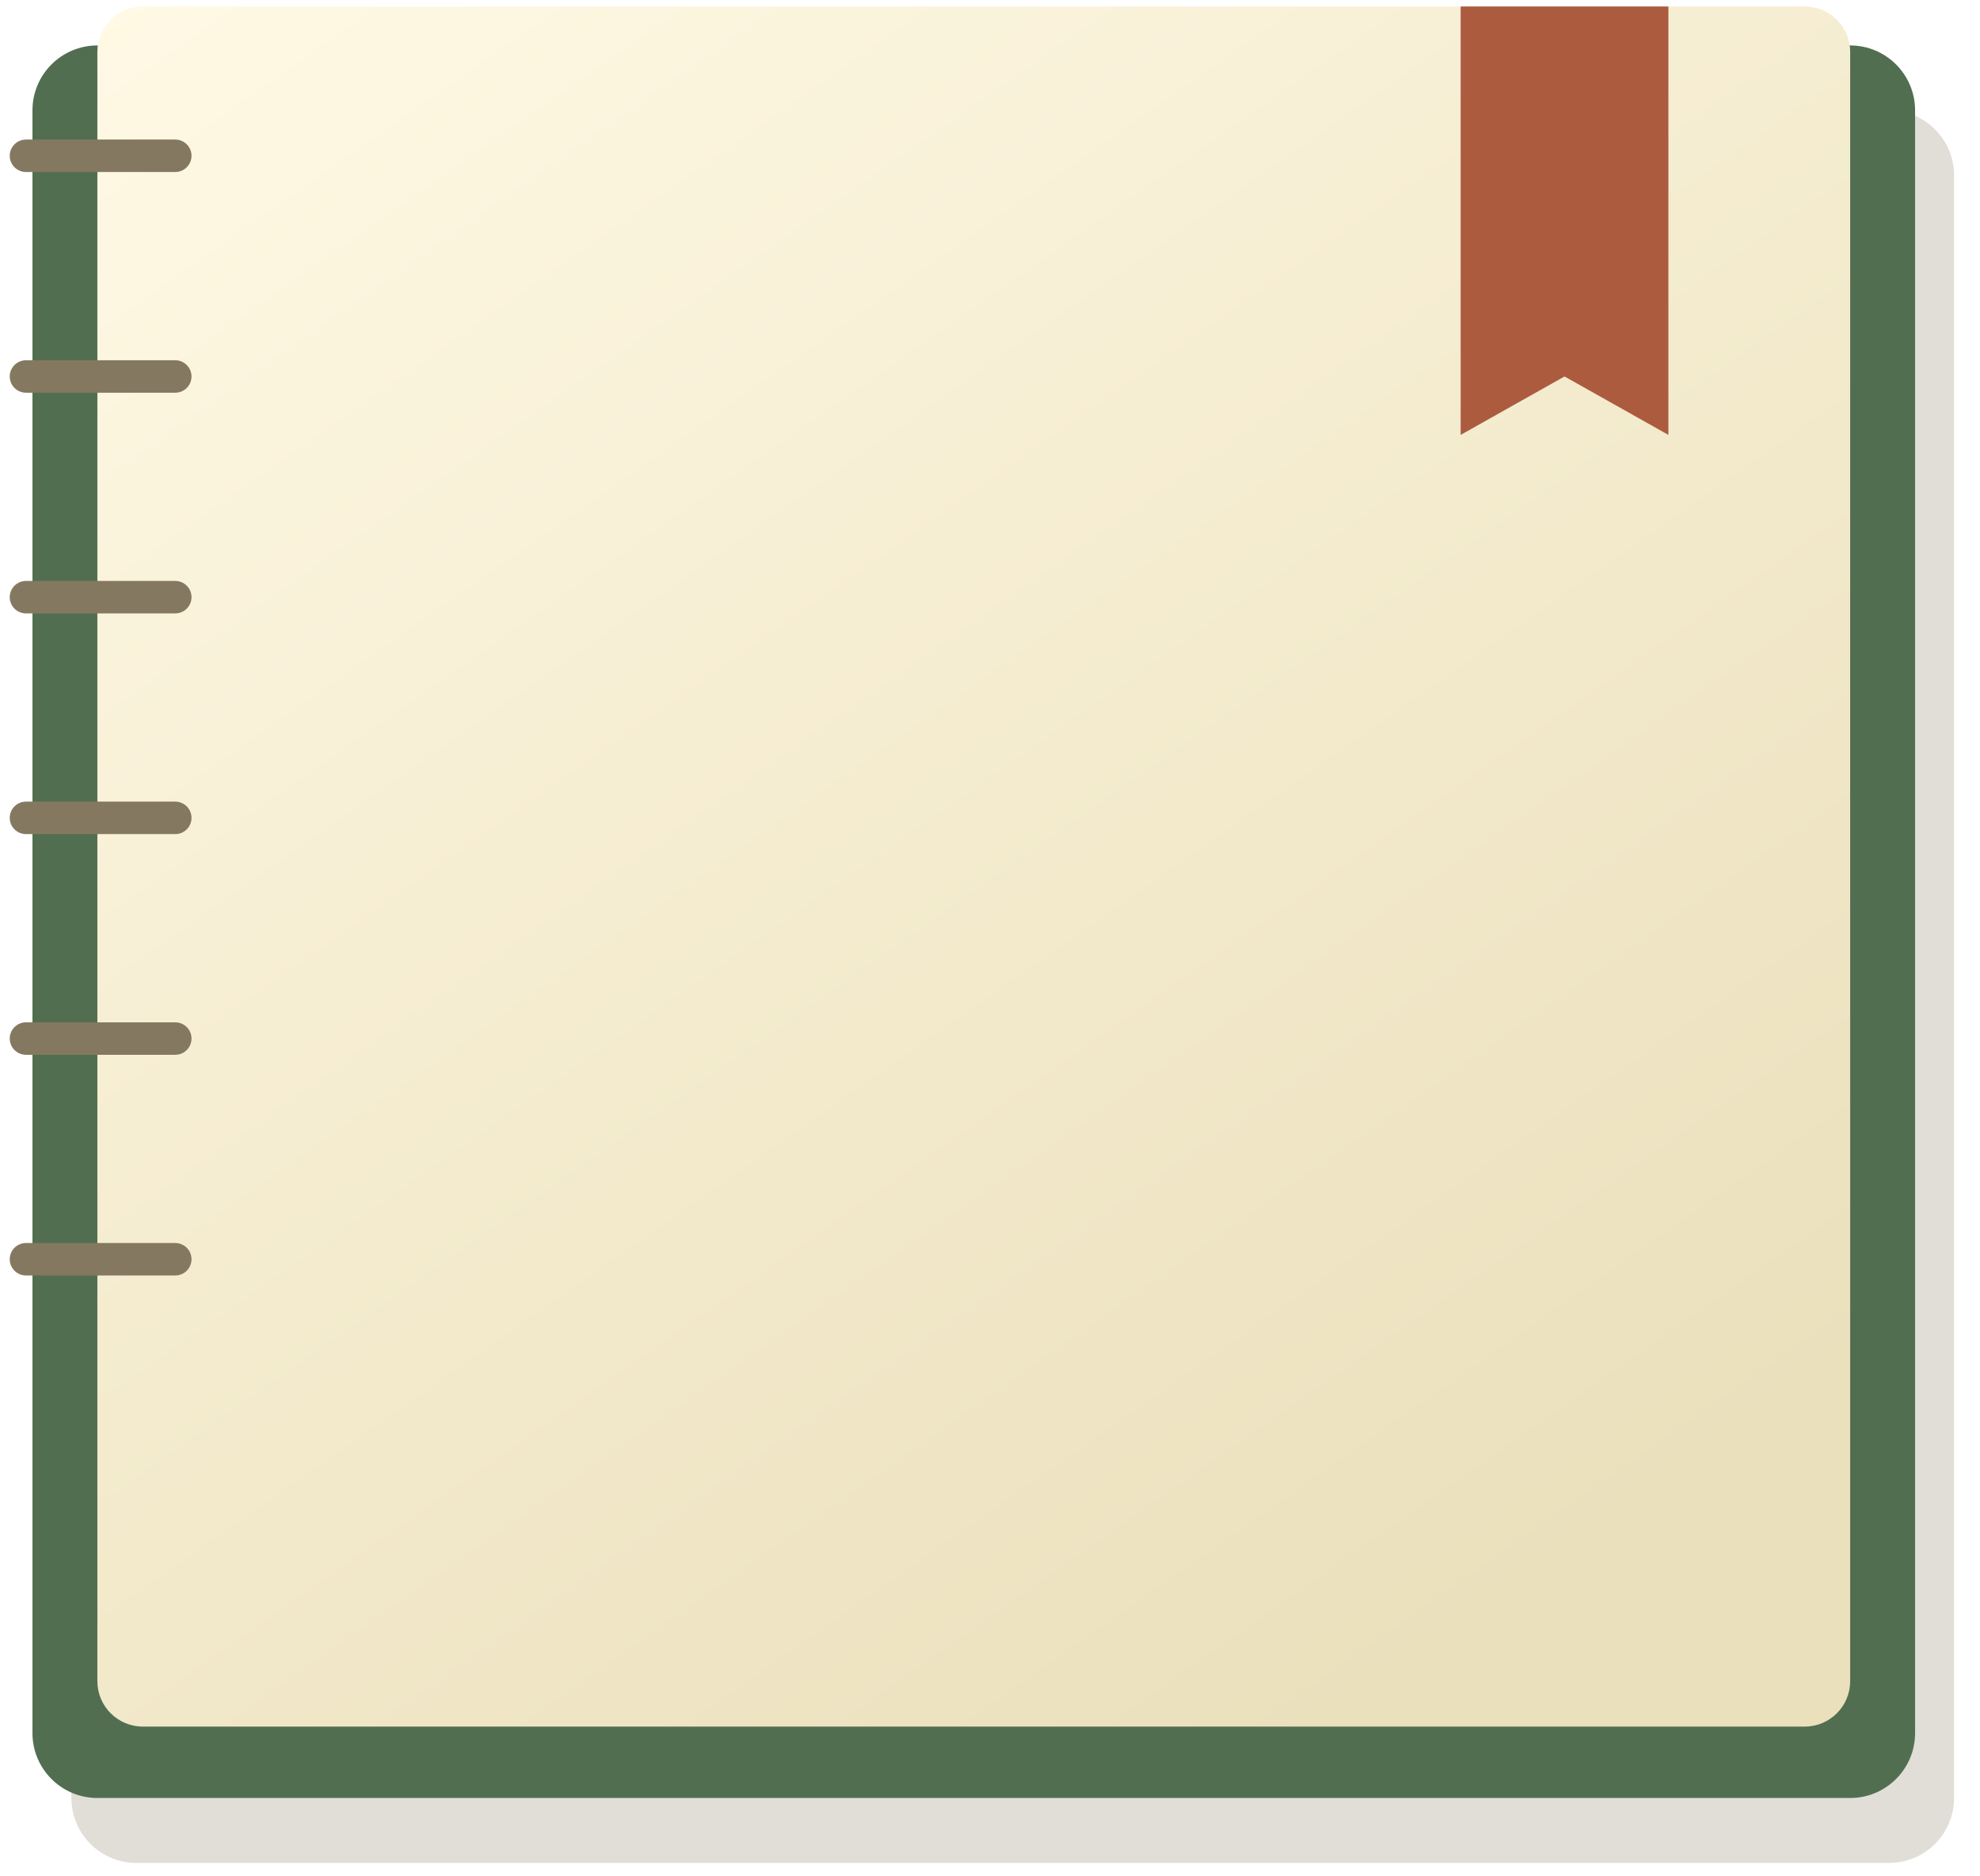
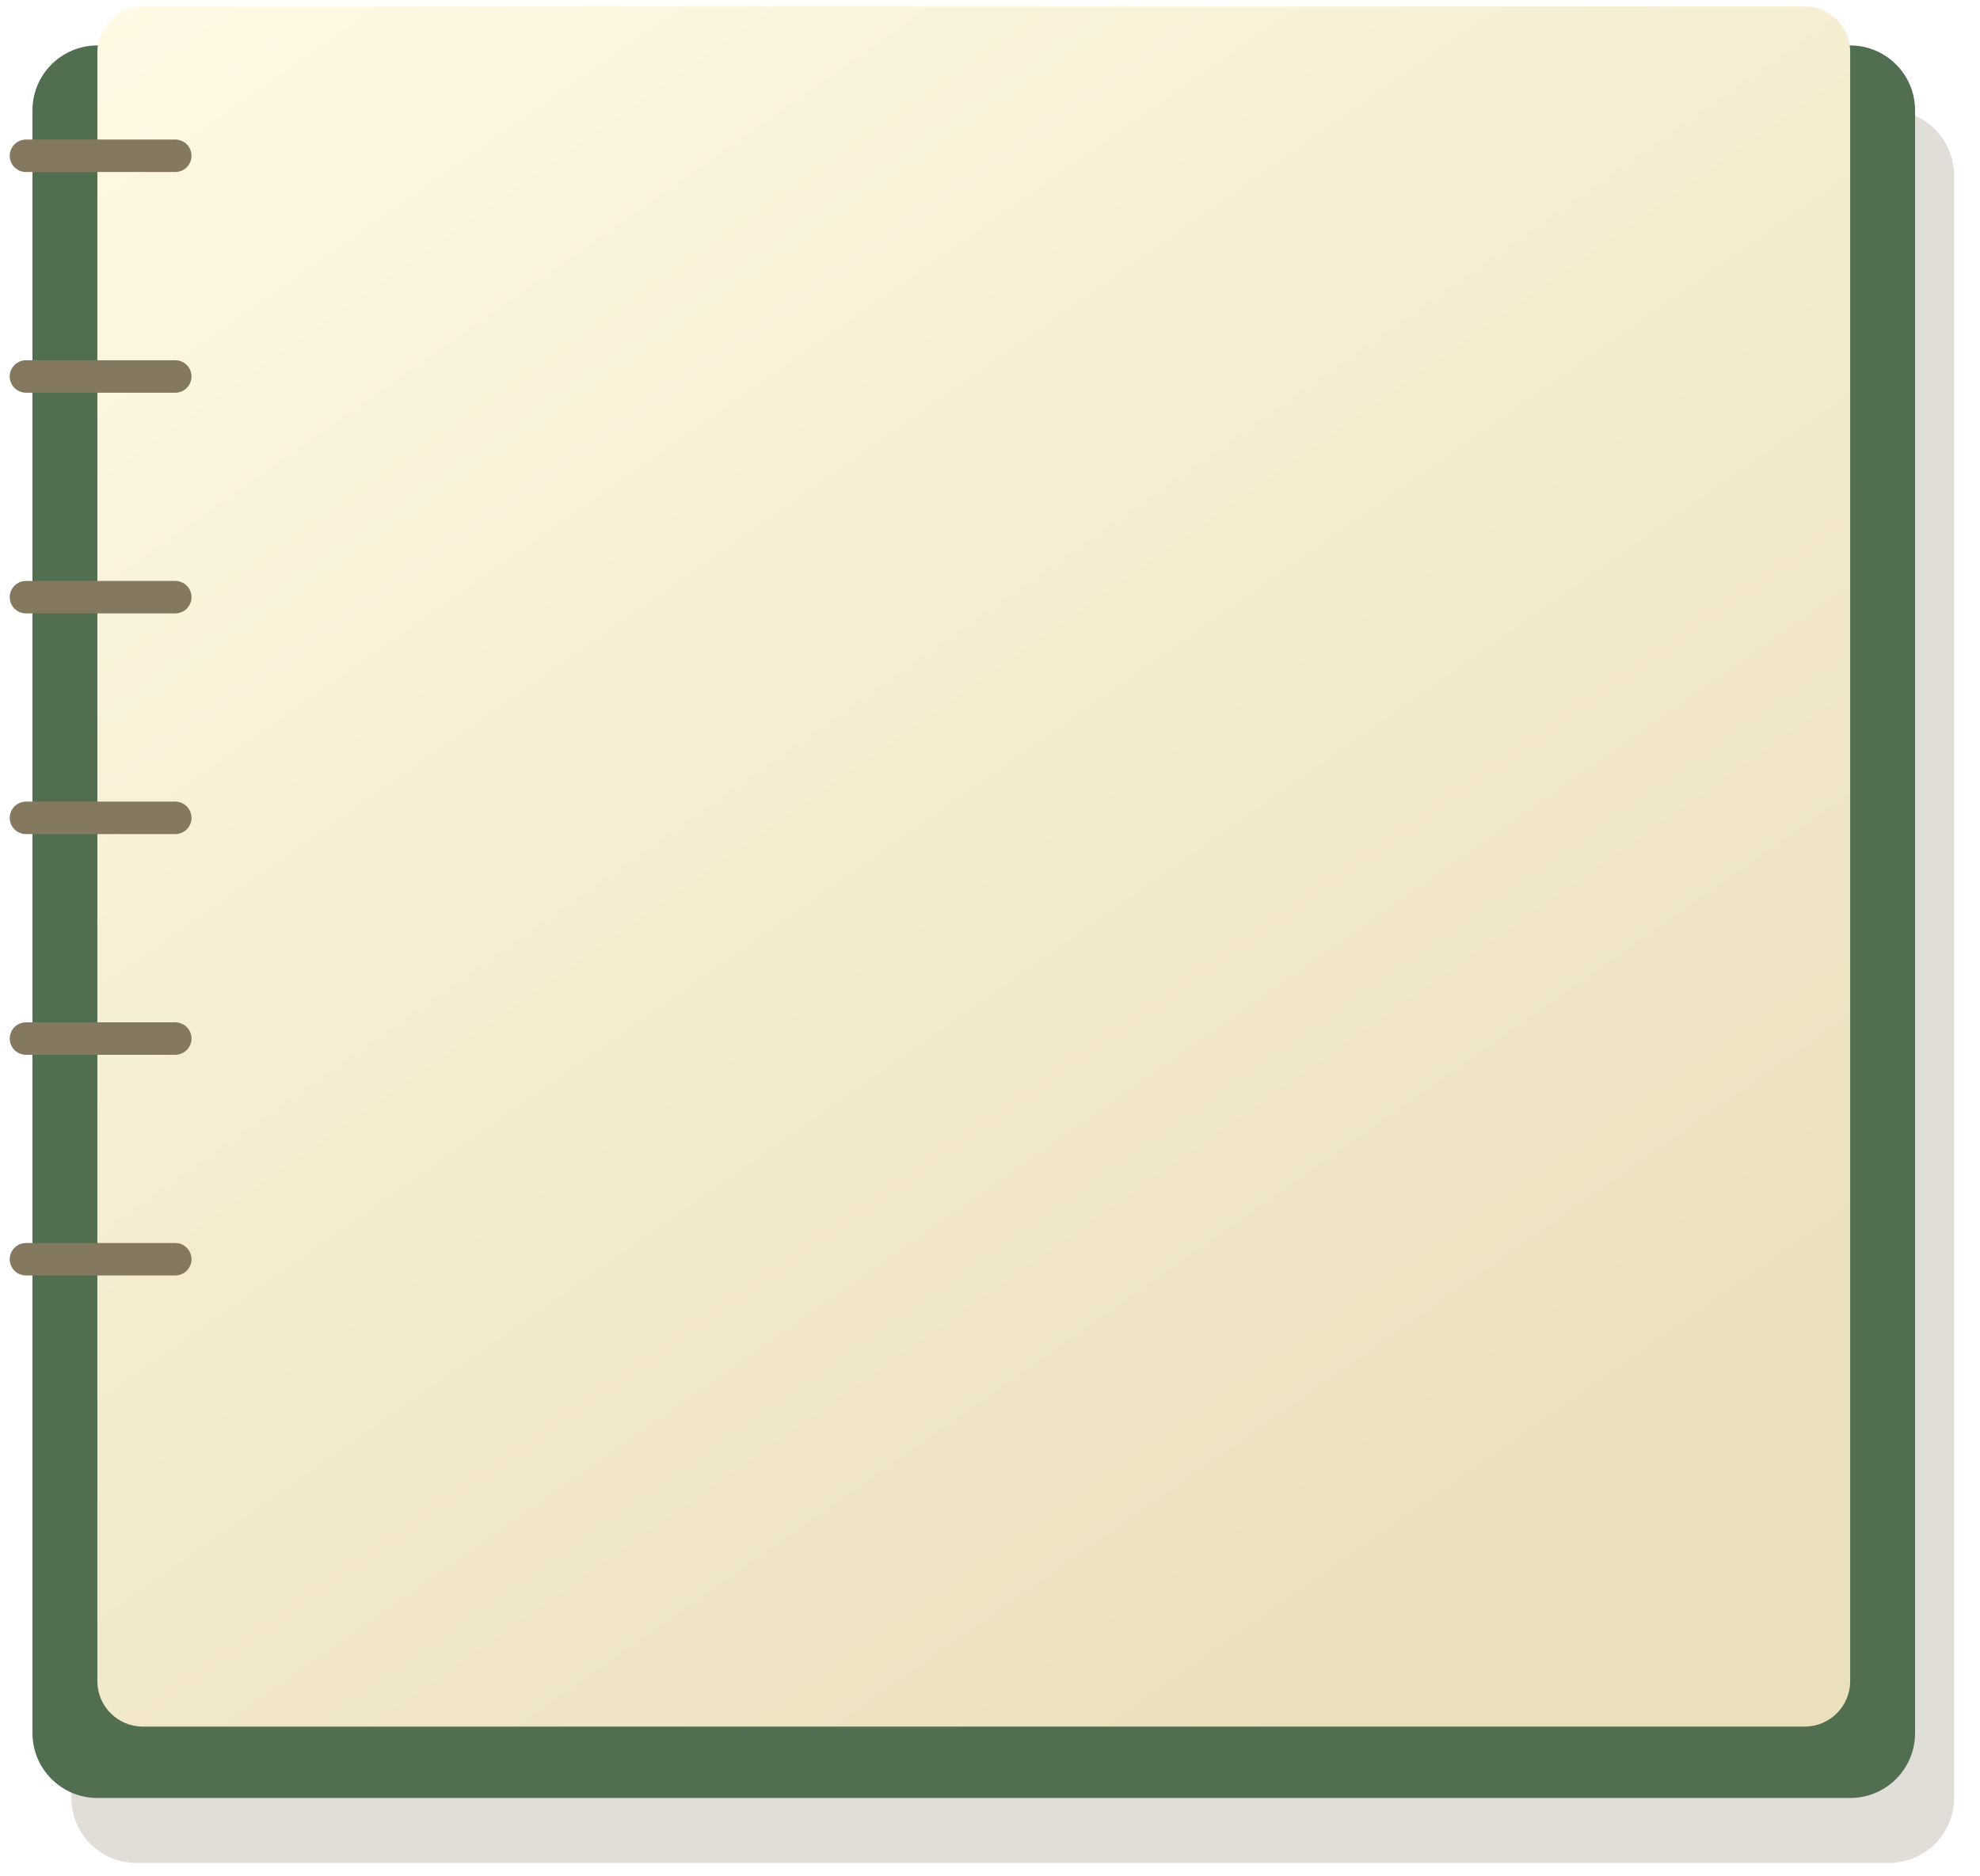
<svg xmlns="http://www.w3.org/2000/svg" viewBox="-5 -7 305 289" preserveAspectRatio="none">
  <defs>
    <linearGradient id="paper" x1="0" y1="0" x2=".7" y2="1">
      <stop stop-color="#FFF9E5" />
      <stop offset="1" stop-color="#EBE0BC" />
    </linearGradient>
  </defs>
  <rect x="6" y="10" width="290" height="270" rx="10" fill="#78694A" opacity="0.22" />
  <rect x="0" y="0" width="290" height="270" rx="10" fill="#526E51" />
  <rect x="10" y="-6" width="270" height="265" rx="7" fill="url(#paper)" />
  <path d="M-1 17L22 17" stroke="#847960" stroke-width="5" stroke-linecap="round" opacity="1" fill="none" />
  <path d="M-1 51L22 51" stroke="#847960" stroke-width="5" stroke-linecap="round" opacity="1" fill="none" />
  <path d="M-1 85L22 85" stroke="#847960" stroke-width="5" stroke-linecap="round" opacity="1" fill="none" />
  <path d="M-1 119L22 119" stroke="#847960" stroke-width="5" stroke-linecap="round" opacity="1" fill="none" />
  <path d="M-1 153L22 153" stroke="#847960" stroke-width="5" stroke-linecap="round" opacity="1" fill="none" />
  <path d="M-1 187L22 187" stroke="#847960" stroke-width="5" stroke-linecap="round" opacity="1" fill="none" />
-   <path d="M220 -6h32v66l-16 -9 -16 9Z" fill="#AC5B3E" opacity="1" />
</svg>
